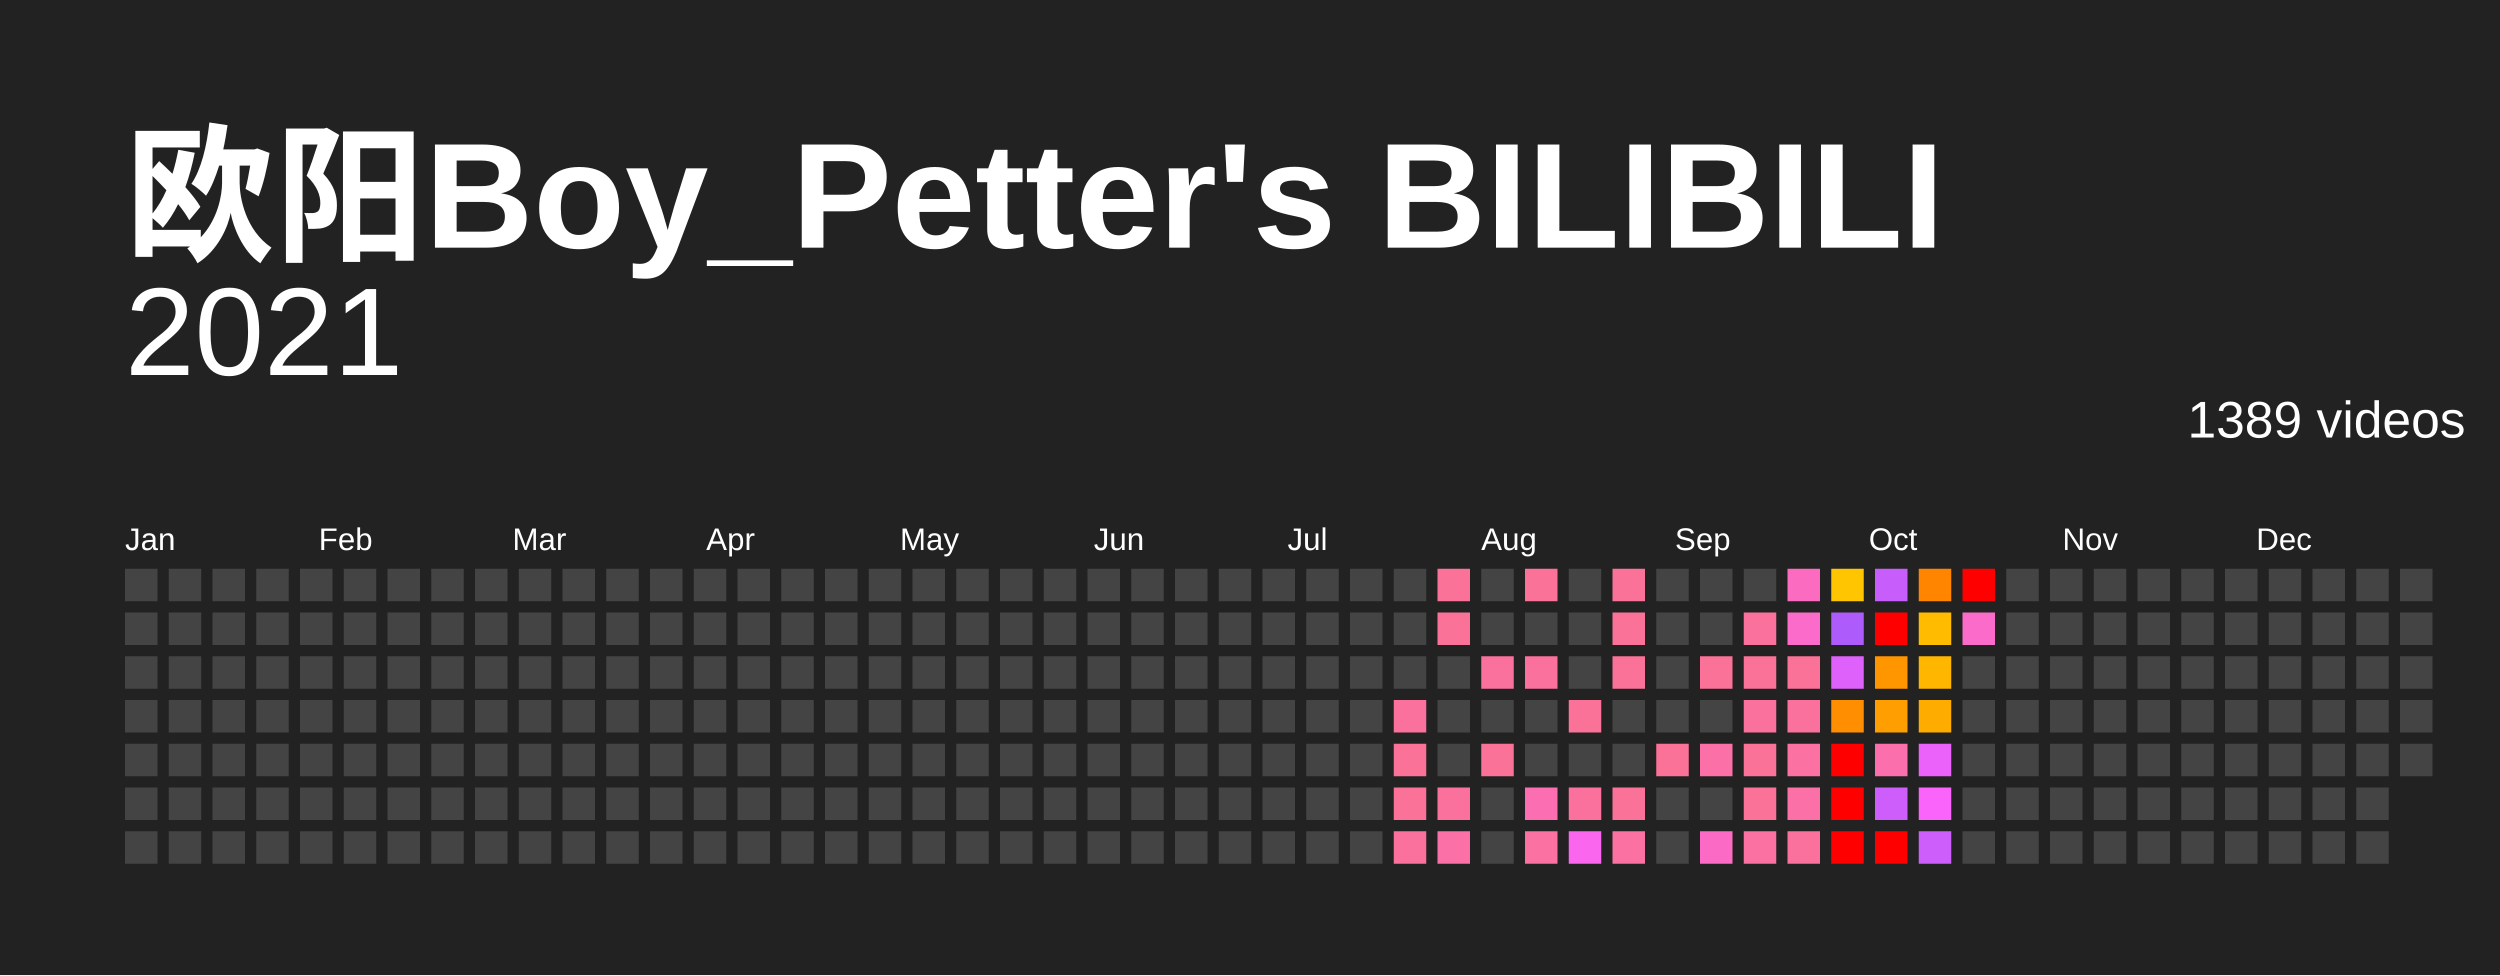
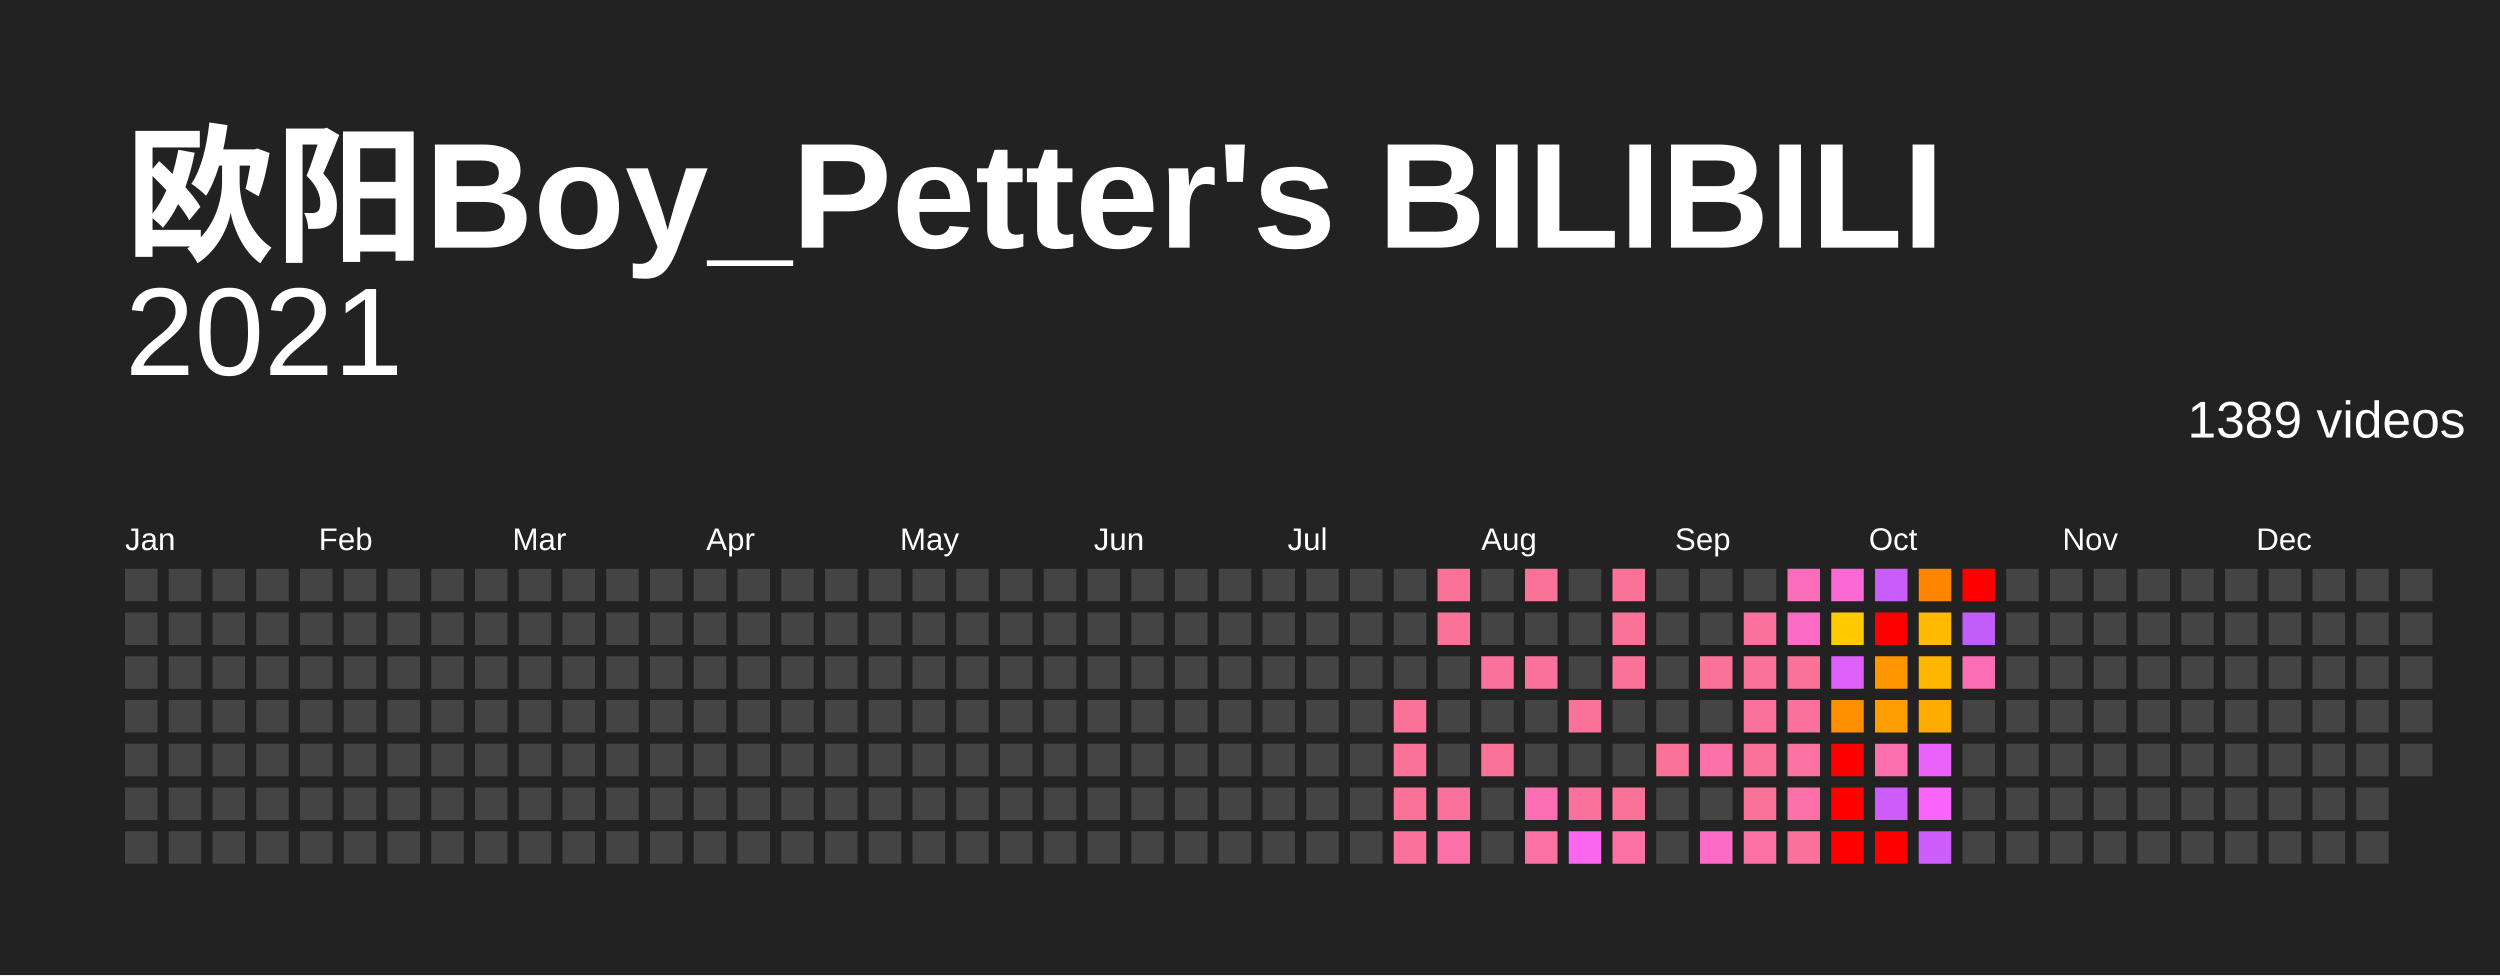
<svg xmlns="http://www.w3.org/2000/svg" baseProfile="full" height="78mm" version="1.1" viewBox="0,0,200,78" width="200mm">
  <defs />
  <rect fill="#222222" height="78" width="200" x="0" y="0" />
  <text fill="#FFFFFF" style="font-size:12px; font-family:Arial; font-weight:bold;" x="10" y="20">欧阳Boy_Petter's BILIBILI</text>
  <text alignment-baseline="hanging" fill="#FFFFFF" style="font-size:10.0px; font-family:Arial;" x="10" y="30">2021</text>
  <text alignment-baseline="hanging" fill="#FFFFFF" style="font-size:4.125px; font-family:Arial;" x="175" y="35">1389 videos</text>
  <text fill="#FFFFFF" style="font-size:2.5px; font-family:Arial" x="10.0" y="44">Jan</text>
  <text fill="#FFFFFF" style="font-size:2.5px; font-family:Arial" x="25.5" y="44">Feb</text>
  <text fill="#FFFFFF" style="font-size:2.5px; font-family:Arial" x="41.0" y="44">Mar</text>
  <text fill="#FFFFFF" style="font-size:2.5px; font-family:Arial" x="56.5" y="44">Apr</text>
  <text fill="#FFFFFF" style="font-size:2.5px; font-family:Arial" x="72.0" y="44">May</text>
  <text fill="#FFFFFF" style="font-size:2.5px; font-family:Arial" x="87.5" y="44">Jun</text>
  <text fill="#FFFFFF" style="font-size:2.5px; font-family:Arial" x="103.0" y="44">Jul</text>
  <text fill="#FFFFFF" style="font-size:2.5px; font-family:Arial" x="118.5" y="44">Aug</text>
  <text fill="#FFFFFF" style="font-size:2.5px; font-family:Arial" x="134.0" y="44">Sep</text>
  <text fill="#FFFFFF" style="font-size:2.5px; font-family:Arial" x="149.5" y="44">Oct</text>
  <text fill="#FFFFFF" style="font-size:2.5px; font-family:Arial" x="165.0" y="44">Nov</text>
  <text fill="#FFFFFF" style="font-size:2.5px; font-family:Arial" x="180.5" y="44">Dec</text>
  <rect fill="#444444" height="2.6" width="2.6" x="10.0" y="45.5" />
  <rect fill="#444444" height="2.6" width="2.6" x="10.0" y="49.0" />
  <rect fill="#444444" height="2.6" width="2.6" x="10.0" y="52.5" />
  <rect fill="#444444" height="2.6" width="2.6" x="10.0" y="56.0" />
  <rect fill="#444444" height="2.6" width="2.6" x="10.0" y="59.5" />
  <rect fill="#444444" height="2.6" width="2.6" x="10.0" y="63.0" />
  <rect fill="#444444" height="2.6" width="2.6" x="10.0" y="66.5" />
  <rect fill="#444444" height="2.6" width="2.6" x="13.5" y="45.5" />
  <rect fill="#444444" height="2.6" width="2.6" x="13.5" y="49.0" />
  <rect fill="#444444" height="2.6" width="2.6" x="13.5" y="52.5" />
  <rect fill="#444444" height="2.6" width="2.6" x="13.5" y="56.0" />
  <rect fill="#444444" height="2.6" width="2.6" x="13.5" y="59.5" />
  <rect fill="#444444" height="2.6" width="2.6" x="13.5" y="63.0" />
  <rect fill="#444444" height="2.6" width="2.6" x="13.5" y="66.5" />
  <rect fill="#444444" height="2.6" width="2.6" x="17.0" y="45.5" />
  <rect fill="#444444" height="2.6" width="2.6" x="17.0" y="49.0" />
  <rect fill="#444444" height="2.6" width="2.6" x="17.0" y="52.5" />
  <rect fill="#444444" height="2.6" width="2.6" x="17.0" y="56.0" />
  <rect fill="#444444" height="2.6" width="2.6" x="17.0" y="59.5" />
  <rect fill="#444444" height="2.6" width="2.6" x="17.0" y="63.0" />
  <rect fill="#444444" height="2.6" width="2.6" x="17.0" y="66.5" />
  <rect fill="#444444" height="2.6" width="2.6" x="20.5" y="45.5" />
  <rect fill="#444444" height="2.6" width="2.6" x="20.5" y="49.0" />
  <rect fill="#444444" height="2.6" width="2.6" x="20.5" y="52.5" />
  <rect fill="#444444" height="2.6" width="2.6" x="20.5" y="56.0" />
  <rect fill="#444444" height="2.6" width="2.6" x="20.5" y="59.5" />
  <rect fill="#444444" height="2.6" width="2.6" x="20.5" y="63.0" />
  <rect fill="#444444" height="2.6" width="2.6" x="20.5" y="66.5" />
  <rect fill="#444444" height="2.6" width="2.6" x="24.0" y="45.5" />
  <rect fill="#444444" height="2.6" width="2.6" x="24.0" y="49.0" />
  <rect fill="#444444" height="2.6" width="2.6" x="24.0" y="52.5" />
  <rect fill="#444444" height="2.6" width="2.6" x="24.0" y="56.0" />
  <rect fill="#444444" height="2.6" width="2.6" x="24.0" y="59.5" />
  <rect fill="#444444" height="2.6" width="2.6" x="24.0" y="63.0" />
  <rect fill="#444444" height="2.6" width="2.6" x="24.0" y="66.5" />
  <rect fill="#444444" height="2.6" width="2.6" x="27.5" y="45.5" />
  <rect fill="#444444" height="2.6" width="2.6" x="27.5" y="49.0" />
  <rect fill="#444444" height="2.6" width="2.6" x="27.5" y="52.5" />
  <rect fill="#444444" height="2.6" width="2.6" x="27.5" y="56.0" />
  <rect fill="#444444" height="2.6" width="2.6" x="27.5" y="59.5" />
  <rect fill="#444444" height="2.6" width="2.6" x="27.5" y="63.0" />
  <rect fill="#444444" height="2.6" width="2.6" x="27.5" y="66.5" />
  <rect fill="#444444" height="2.6" width="2.6" x="31.0" y="45.5" />
  <rect fill="#444444" height="2.6" width="2.6" x="31.0" y="49.0" />
  <rect fill="#444444" height="2.6" width="2.6" x="31.0" y="52.5" />
  <rect fill="#444444" height="2.6" width="2.6" x="31.0" y="56.0" />
  <rect fill="#444444" height="2.6" width="2.6" x="31.0" y="59.5" />
  <rect fill="#444444" height="2.6" width="2.6" x="31.0" y="63.0" />
  <rect fill="#444444" height="2.6" width="2.6" x="31.0" y="66.5" />
  <rect fill="#444444" height="2.6" width="2.6" x="34.5" y="45.5" />
  <rect fill="#444444" height="2.6" width="2.6" x="34.5" y="49.0" />
  <rect fill="#444444" height="2.6" width="2.6" x="34.5" y="52.5" />
  <rect fill="#444444" height="2.6" width="2.6" x="34.5" y="56.0" />
  <rect fill="#444444" height="2.6" width="2.6" x="34.5" y="59.5" />
  <rect fill="#444444" height="2.6" width="2.6" x="34.5" y="63.0" />
  <rect fill="#444444" height="2.6" width="2.6" x="34.5" y="66.5" />
  <rect fill="#444444" height="2.6" width="2.6" x="38.0" y="45.5" />
  <rect fill="#444444" height="2.6" width="2.6" x="38.0" y="49.0" />
  <rect fill="#444444" height="2.6" width="2.6" x="38.0" y="52.5" />
  <rect fill="#444444" height="2.6" width="2.6" x="38.0" y="56.0" />
  <rect fill="#444444" height="2.6" width="2.6" x="38.0" y="59.5" />
  <rect fill="#444444" height="2.6" width="2.6" x="38.0" y="63.0" />
  <rect fill="#444444" height="2.6" width="2.6" x="38.0" y="66.5" />
  <rect fill="#444444" height="2.6" width="2.6" x="41.5" y="45.5" />
  <rect fill="#444444" height="2.6" width="2.6" x="41.5" y="49.0" />
  <rect fill="#444444" height="2.6" width="2.6" x="41.5" y="52.5" />
  <rect fill="#444444" height="2.6" width="2.6" x="41.5" y="56.0" />
  <rect fill="#444444" height="2.6" width="2.6" x="41.5" y="59.5" />
  <rect fill="#444444" height="2.6" width="2.6" x="41.5" y="63.0" />
  <rect fill="#444444" height="2.6" width="2.6" x="41.5" y="66.5" />
  <rect fill="#444444" height="2.6" width="2.6" x="45.0" y="45.5" />
  <rect fill="#444444" height="2.6" width="2.6" x="45.0" y="49.0" />
  <rect fill="#444444" height="2.6" width="2.6" x="45.0" y="52.5" />
  <rect fill="#444444" height="2.6" width="2.6" x="45.0" y="56.0" />
  <rect fill="#444444" height="2.6" width="2.6" x="45.0" y="59.5" />
  <rect fill="#444444" height="2.6" width="2.6" x="45.0" y="63.0" />
  <rect fill="#444444" height="2.6" width="2.6" x="45.0" y="66.5" />
  <rect fill="#444444" height="2.6" width="2.6" x="48.5" y="45.5" />
  <rect fill="#444444" height="2.6" width="2.6" x="48.5" y="49.0" />
  <rect fill="#444444" height="2.6" width="2.6" x="48.5" y="52.5" />
  <rect fill="#444444" height="2.6" width="2.6" x="48.5" y="56.0" />
  <rect fill="#444444" height="2.6" width="2.6" x="48.5" y="59.5" />
  <rect fill="#444444" height="2.6" width="2.6" x="48.5" y="63.0" />
  <rect fill="#444444" height="2.6" width="2.6" x="48.5" y="66.5" />
  <rect fill="#444444" height="2.6" width="2.6" x="52.0" y="45.5" />
  <rect fill="#444444" height="2.6" width="2.6" x="52.0" y="49.0" />
  <rect fill="#444444" height="2.6" width="2.6" x="52.0" y="52.5" />
  <rect fill="#444444" height="2.6" width="2.6" x="52.0" y="56.0" />
  <rect fill="#444444" height="2.6" width="2.6" x="52.0" y="59.5" />
  <rect fill="#444444" height="2.6" width="2.6" x="52.0" y="63.0" />
  <rect fill="#444444" height="2.6" width="2.6" x="52.0" y="66.5" />
  <rect fill="#444444" height="2.6" width="2.6" x="55.5" y="45.5" />
  <rect fill="#444444" height="2.6" width="2.6" x="55.5" y="49.0" />
  <rect fill="#444444" height="2.6" width="2.6" x="55.5" y="52.5" />
  <rect fill="#444444" height="2.6" width="2.6" x="55.5" y="56.0" />
  <rect fill="#444444" height="2.6" width="2.6" x="55.5" y="59.5" />
  <rect fill="#444444" height="2.6" width="2.6" x="55.5" y="63.0" />
  <rect fill="#444444" height="2.6" width="2.6" x="55.5" y="66.5" />
  <rect fill="#444444" height="2.6" width="2.6" x="59.0" y="45.5" />
  <rect fill="#444444" height="2.6" width="2.6" x="59.0" y="49.0" />
  <rect fill="#444444" height="2.6" width="2.6" x="59.0" y="52.5" />
  <rect fill="#444444" height="2.6" width="2.6" x="59.0" y="56.0" />
  <rect fill="#444444" height="2.6" width="2.6" x="59.0" y="59.5" />
  <rect fill="#444444" height="2.6" width="2.6" x="59.0" y="63.0" />
  <rect fill="#444444" height="2.6" width="2.6" x="59.0" y="66.5" />
  <rect fill="#444444" height="2.6" width="2.6" x="62.5" y="45.5" />
  <rect fill="#444444" height="2.6" width="2.6" x="62.5" y="49.0" />
  <rect fill="#444444" height="2.6" width="2.6" x="62.5" y="52.5" />
  <rect fill="#444444" height="2.6" width="2.6" x="62.5" y="56.0" />
  <rect fill="#444444" height="2.6" width="2.6" x="62.5" y="59.5" />
  <rect fill="#444444" height="2.6" width="2.6" x="62.5" y="63.0" />
  <rect fill="#444444" height="2.6" width="2.6" x="62.5" y="66.5" />
  <rect fill="#444444" height="2.6" width="2.6" x="66.0" y="45.5" />
  <rect fill="#444444" height="2.6" width="2.6" x="66.0" y="49.0" />
  <rect fill="#444444" height="2.6" width="2.6" x="66.0" y="52.5" />
  <rect fill="#444444" height="2.6" width="2.6" x="66.0" y="56.0" />
  <rect fill="#444444" height="2.6" width="2.6" x="66.0" y="59.5" />
  <rect fill="#444444" height="2.6" width="2.6" x="66.0" y="63.0" />
  <rect fill="#444444" height="2.6" width="2.6" x="66.0" y="66.5" />
  <rect fill="#444444" height="2.6" width="2.6" x="69.5" y="45.5" />
  <rect fill="#444444" height="2.6" width="2.6" x="69.5" y="49.0" />
  <rect fill="#444444" height="2.6" width="2.6" x="69.5" y="52.5" />
  <rect fill="#444444" height="2.6" width="2.6" x="69.5" y="56.0" />
  <rect fill="#444444" height="2.6" width="2.6" x="69.5" y="59.5" />
  <rect fill="#444444" height="2.6" width="2.6" x="69.5" y="63.0" />
  <rect fill="#444444" height="2.6" width="2.6" x="69.5" y="66.5" />
  <rect fill="#444444" height="2.6" width="2.6" x="73.0" y="45.5" />
  <rect fill="#444444" height="2.6" width="2.6" x="73.0" y="49.0" />
  <rect fill="#444444" height="2.6" width="2.6" x="73.0" y="52.5" />
  <rect fill="#444444" height="2.6" width="2.6" x="73.0" y="56.0" />
  <rect fill="#444444" height="2.6" width="2.6" x="73.0" y="59.5" />
  <rect fill="#444444" height="2.6" width="2.6" x="73.0" y="63.0" />
  <rect fill="#444444" height="2.6" width="2.6" x="73.0" y="66.5" />
  <rect fill="#444444" height="2.6" width="2.6" x="76.5" y="45.5" />
  <rect fill="#444444" height="2.6" width="2.6" x="76.5" y="49.0" />
  <rect fill="#444444" height="2.6" width="2.6" x="76.5" y="52.5" />
  <rect fill="#444444" height="2.6" width="2.6" x="76.5" y="56.0" />
  <rect fill="#444444" height="2.6" width="2.6" x="76.5" y="59.5" />
  <rect fill="#444444" height="2.6" width="2.6" x="76.5" y="63.0" />
  <rect fill="#444444" height="2.6" width="2.6" x="76.5" y="66.5" />
  <rect fill="#444444" height="2.6" width="2.6" x="80.0" y="45.5" />
  <rect fill="#444444" height="2.6" width="2.6" x="80.0" y="49.0" />
  <rect fill="#444444" height="2.6" width="2.6" x="80.0" y="52.5" />
  <rect fill="#444444" height="2.6" width="2.6" x="80.0" y="56.0" />
  <rect fill="#444444" height="2.6" width="2.6" x="80.0" y="59.5" />
  <rect fill="#444444" height="2.6" width="2.6" x="80.0" y="63.0" />
  <rect fill="#444444" height="2.6" width="2.6" x="80.0" y="66.5" />
  <rect fill="#444444" height="2.6" width="2.6" x="83.5" y="45.5" />
  <rect fill="#444444" height="2.6" width="2.6" x="83.5" y="49.0" />
  <rect fill="#444444" height="2.6" width="2.6" x="83.5" y="52.5" />
  <rect fill="#444444" height="2.6" width="2.6" x="83.5" y="56.0" />
  <rect fill="#444444" height="2.6" width="2.6" x="83.5" y="59.5" />
  <rect fill="#444444" height="2.6" width="2.6" x="83.5" y="63.0" />
  <rect fill="#444444" height="2.6" width="2.6" x="83.5" y="66.5" />
  <rect fill="#444444" height="2.6" width="2.6" x="87.0" y="45.5" />
  <rect fill="#444444" height="2.6" width="2.6" x="87.0" y="49.0" />
  <rect fill="#444444" height="2.6" width="2.6" x="87.0" y="52.5" />
  <rect fill="#444444" height="2.6" width="2.6" x="87.0" y="56.0" />
  <rect fill="#444444" height="2.6" width="2.6" x="87.0" y="59.5" />
  <rect fill="#444444" height="2.6" width="2.6" x="87.0" y="63.0" />
  <rect fill="#444444" height="2.6" width="2.6" x="87.0" y="66.5" />
  <rect fill="#444444" height="2.6" width="2.6" x="90.5" y="45.5" />
  <rect fill="#444444" height="2.6" width="2.6" x="90.5" y="49.0" />
  <rect fill="#444444" height="2.6" width="2.6" x="90.5" y="52.5" />
  <rect fill="#444444" height="2.6" width="2.6" x="90.5" y="56.0" />
  <rect fill="#444444" height="2.6" width="2.6" x="90.5" y="59.5" />
  <rect fill="#444444" height="2.6" width="2.6" x="90.5" y="63.0" />
  <rect fill="#444444" height="2.6" width="2.6" x="90.5" y="66.5" />
  <rect fill="#444444" height="2.6" width="2.6" x="94.0" y="45.5" />
  <rect fill="#444444" height="2.6" width="2.6" x="94.0" y="49.0" />
  <rect fill="#444444" height="2.6" width="2.6" x="94.0" y="52.5" />
  <rect fill="#444444" height="2.6" width="2.6" x="94.0" y="56.0" />
  <rect fill="#444444" height="2.6" width="2.6" x="94.0" y="59.5" />
  <rect fill="#444444" height="2.6" width="2.6" x="94.0" y="63.0" />
  <rect fill="#444444" height="2.6" width="2.6" x="94.0" y="66.5" />
  <rect fill="#444444" height="2.6" width="2.6" x="97.5" y="45.5" />
  <rect fill="#444444" height="2.6" width="2.6" x="97.5" y="49.0" />
  <rect fill="#444444" height="2.6" width="2.6" x="97.5" y="52.5" />
  <rect fill="#444444" height="2.6" width="2.6" x="97.5" y="56.0" />
  <rect fill="#444444" height="2.6" width="2.6" x="97.5" y="59.5" />
  <rect fill="#444444" height="2.6" width="2.6" x="97.5" y="63.0" />
  <rect fill="#444444" height="2.6" width="2.6" x="97.5" y="66.5" />
  <rect fill="#444444" height="2.6" width="2.6" x="101.0" y="45.5" />
  <rect fill="#444444" height="2.6" width="2.6" x="101.0" y="49.0" />
  <rect fill="#444444" height="2.6" width="2.6" x="101.0" y="52.5" />
  <rect fill="#444444" height="2.6" width="2.6" x="101.0" y="56.0" />
  <rect fill="#444444" height="2.6" width="2.6" x="101.0" y="59.5" />
  <rect fill="#444444" height="2.6" width="2.6" x="101.0" y="63.0" />
  <rect fill="#444444" height="2.6" width="2.6" x="101.0" y="66.5" />
  <rect fill="#444444" height="2.6" width="2.6" x="104.5" y="45.5" />
  <rect fill="#444444" height="2.6" width="2.6" x="104.5" y="49.0" />
  <rect fill="#444444" height="2.6" width="2.6" x="104.5" y="52.5" />
  <rect fill="#444444" height="2.6" width="2.6" x="104.5" y="56.0" />
  <rect fill="#444444" height="2.6" width="2.6" x="104.5" y="59.5" />
  <rect fill="#444444" height="2.6" width="2.6" x="104.5" y="63.0" />
  <rect fill="#444444" height="2.6" width="2.6" x="104.5" y="66.5" />
  <rect fill="#444444" height="2.6" width="2.6" x="108.0" y="45.5" />
  <rect fill="#444444" height="2.6" width="2.6" x="108.0" y="49.0" />
  <rect fill="#444444" height="2.6" width="2.6" x="108.0" y="52.5" />
  <rect fill="#444444" height="2.6" width="2.6" x="108.0" y="56.0" />
  <rect fill="#444444" height="2.6" width="2.6" x="108.0" y="59.5" />
  <rect fill="#444444" height="2.6" width="2.6" x="108.0" y="63.0" />
  <rect fill="#444444" height="2.6" width="2.6" x="108.0" y="66.5" />
  <rect fill="#444444" height="2.6" width="2.6" x="111.5" y="45.5" />
  <rect fill="#444444" height="2.6" width="2.6" x="111.5" y="49.0" />
  <rect fill="#444444" height="2.6" width="2.6" x="111.5" y="52.5" />
-   <rect fill="#fb719e" height="2.6" width="2.6" x="111.5" y="56.0" />
+   <rect fill="#fb7299" height="2.6" width="2.6" x="111.5" y="56.0" />
  <rect fill="#fb7299" height="2.6" width="2.6" x="111.5" y="59.5" />
  <rect fill="#fb7299" height="2.6" width="2.6" x="111.5" y="63.0" />
  <rect fill="#fb719e" height="2.6" width="2.6" x="111.5" y="66.5" />
  <rect fill="#fb7299" height="2.6" width="2.6" x="115.0" y="45.5" />
  <rect fill="#fb7299" height="2.6" width="2.6" x="115.0" y="49.0" />
  <rect fill="#444444" height="2.6" width="2.6" x="115.0" y="52.5" />
  <rect fill="#444444" height="2.6" width="2.6" x="115.0" y="56.0" />
  <rect fill="#444444" height="2.6" width="2.6" x="115.0" y="59.5" />
  <rect fill="#fb719e" height="2.6" width="2.6" x="115.0" y="63.0" />
  <rect fill="#fb70a7" height="2.6" width="2.6" x="115.0" y="66.5" />
  <rect fill="#444444" height="2.6" width="2.6" x="118.5" y="45.5" />
  <rect fill="#444444" height="2.6" width="2.6" x="118.5" y="49.0" />
  <rect fill="#fb719e" height="2.6" width="2.6" x="118.5" y="52.5" />
  <rect fill="#444444" height="2.6" width="2.6" x="118.5" y="56.0" />
  <rect fill="#fb7299" height="2.6" width="2.6" x="118.5" y="59.5" />
  <rect fill="#444444" height="2.6" width="2.6" x="118.5" y="63.0" />
  <rect fill="#444444" height="2.6" width="2.6" x="118.5" y="66.5" />
  <rect fill="#fb7299" height="2.6" width="2.6" x="122.0" y="45.5" />
  <rect fill="#444444" height="2.6" width="2.6" x="122.0" y="49.0" />
  <rect fill="#fb719e" height="2.6" width="2.6" x="122.0" y="52.5" />
  <rect fill="#444444" height="2.6" width="2.6" x="122.0" y="56.0" />
  <rect fill="#444444" height="2.6" width="2.6" x="122.0" y="59.5" />
  <rect fill="#fb6eb1" height="2.6" width="2.6" x="122.0" y="63.0" />
  <rect fill="#fb71a2" height="2.6" width="2.6" x="122.0" y="66.5" />
  <rect fill="#444444" height="2.6" width="2.6" x="125.5" y="45.5" />
  <rect fill="#444444" height="2.6" width="2.6" x="125.5" y="49.0" />
  <rect fill="#444444" height="2.6" width="2.6" x="125.5" y="52.5" />
  <rect fill="#fb7299" height="2.6" width="2.6" x="125.5" y="56.0" />
  <rect fill="#444444" height="2.6" width="2.6" x="125.5" y="59.5" />
  <rect fill="#fb719e" height="2.6" width="2.6" x="125.5" y="63.0" />
  <rect fill="#fb66ef" height="2.6" width="2.6" x="125.5" y="66.5" />
  <rect fill="#fb7299" height="2.6" width="2.6" x="129.0" y="45.5" />
  <rect fill="#fb7299" height="2.6" width="2.6" x="129.0" y="49.0" />
  <rect fill="#fb7299" height="2.6" width="2.6" x="129.0" y="52.5" />
  <rect fill="#444444" height="2.6" width="2.6" x="129.0" y="56.0" />
  <rect fill="#444444" height="2.6" width="2.6" x="129.0" y="59.5" />
  <rect fill="#fb7299" height="2.6" width="2.6" x="129.0" y="63.0" />
  <rect fill="#fb71a2" height="2.6" width="2.6" x="129.0" y="66.5" />
  <rect fill="#444444" height="2.6" width="2.6" x="132.5" y="45.5" />
  <rect fill="#444444" height="2.6" width="2.6" x="132.5" y="49.0" />
  <rect fill="#444444" height="2.6" width="2.6" x="132.5" y="52.5" />
  <rect fill="#444444" height="2.6" width="2.6" x="132.5" y="56.0" />
  <rect fill="#fb7299" height="2.6" width="2.6" x="132.5" y="59.5" />
  <rect fill="#444444" height="2.6" width="2.6" x="132.5" y="63.0" />
  <rect fill="#444444" height="2.6" width="2.6" x="132.5" y="66.5" />
  <rect fill="#444444" height="2.6" width="2.6" x="136.0" y="45.5" />
  <rect fill="#444444" height="2.6" width="2.6" x="136.0" y="49.0" />
  <rect fill="#fb7299" height="2.6" width="2.6" x="136.0" y="52.5" />
  <rect fill="#444444" height="2.6" width="2.6" x="136.0" y="56.0" />
  <rect fill="#fb70a7" height="2.6" width="2.6" x="136.0" y="59.5" />
  <rect fill="#444444" height="2.6" width="2.6" x="136.0" y="63.0" />
  <rect fill="#fb6bc5" height="2.6" width="2.6" x="136.0" y="66.5" />
  <rect fill="#444444" height="2.6" width="2.6" x="139.5" y="45.5" />
  <rect fill="#fb719e" height="2.6" width="2.6" x="139.5" y="49.0" />
  <rect fill="#fb7299" height="2.6" width="2.6" x="139.5" y="52.5" />
  <rect fill="#fb719e" height="2.6" width="2.6" x="139.5" y="56.0" />
  <rect fill="#fb7299" height="2.6" width="2.6" x="139.5" y="59.5" />
  <rect fill="#fb7299" height="2.6" width="2.6" x="139.5" y="63.0" />
  <rect fill="#fb71a2" height="2.6" width="2.6" x="139.5" y="66.5" />
-   <rect fill="#fb6cc0" height="2.6" width="2.6" x="143.0" y="45.5" />
-   <rect fill="#fb6bca" height="2.6" width="2.6" x="143.0" y="49.0" />
+   <rect fill="#fb6dbb" height="2.6" width="2.6" x="143.0" y="45.5" />
+   <rect fill="#fb6bc5" height="2.6" width="2.6" x="143.0" y="49.0" />
  <rect fill="#fb7299" height="2.6" width="2.6" x="143.0" y="52.5" />
  <rect fill="#fb719e" height="2.6" width="2.6" x="143.0" y="56.0" />
  <rect fill="#fb71a2" height="2.6" width="2.6" x="143.0" y="59.5" />
  <rect fill="#fb70a7" height="2.6" width="2.6" x="143.0" y="63.0" />
  <rect fill="#fb719e" height="2.6" width="2.6" x="143.0" y="66.5" />
-   <rect fill="#ffc500" height="2.6" width="2.6" x="146.5" y="45.5" />
-   <rect fill="#ae5bfb" height="2.6" width="2.6" x="146.5" y="49.0" />
+   <rect fill="#fb69d4" height="2.6" width="2.6" x="146.5" y="45.5" />
+   <rect fill="#ffca00" height="2.6" width="2.6" x="146.5" y="49.0" />
  <rect fill="#df61fb" height="2.6" width="2.6" x="146.5" y="52.5" />
  <rect fill="#ff8e00" height="2.6" width="2.6" x="146.5" y="56.0" />
  <rect fill="red" height="2.6" width="2.6" x="146.5" y="59.5" />
  <rect fill="red" height="2.6" width="2.6" x="146.5" y="63.0" />
  <rect fill="red" height="2.6" width="2.6" x="146.5" y="66.5" />
  <rect fill="#c75efb" height="2.6" width="2.6" x="150.0" y="45.5" />
  <rect fill="red" height="2.6" width="2.6" x="150.0" y="49.0" />
  <rect fill="#ff9600" height="2.6" width="2.6" x="150.0" y="52.5" />
  <rect fill="#ff9e00" height="2.6" width="2.6" x="150.0" y="56.0" />
  <rect fill="#fb6fac" height="2.6" width="2.6" x="150.0" y="59.5" />
  <rect fill="#cd5efb" height="2.6" width="2.6" x="150.0" y="63.0" />
  <rect fill="red" height="2.6" width="2.6" x="150.0" y="66.5" />
  <rect fill="#ff8400" height="2.6" width="2.6" x="153.5" y="45.5" />
  <rect fill="#ffbb00" height="2.6" width="2.6" x="153.5" y="49.0" />
  <rect fill="#ffb600" height="2.6" width="2.6" x="153.5" y="52.5" />
  <rect fill="#ffac00" height="2.6" width="2.6" x="153.5" y="56.0" />
  <rect fill="#eb62fb" height="2.6" width="2.6" x="153.5" y="59.5" />
  <rect fill="#fb64fa" height="2.6" width="2.6" x="153.5" y="63.0" />
  <rect fill="#cd5efb" height="2.6" width="2.6" x="153.5" y="66.5" />
  <rect fill="red" height="2.6" width="2.6" x="157.0" y="45.5" />
-   <rect fill="#fb6bca" height="2.6" width="2.6" x="157.0" y="49.0" />
-   <rect fill="#444444" height="2.6" width="2.6" x="157.0" y="52.5" />
+   <rect fill="#c15dfb" height="2.6" width="2.6" x="157.0" y="49.0" />
+   <rect fill="#fb6eb6" height="2.6" width="2.6" x="157.0" y="52.5" />
  <rect fill="#444444" height="2.6" width="2.6" x="157.0" y="56.0" />
  <rect fill="#444444" height="2.6" width="2.6" x="157.0" y="59.5" />
  <rect fill="#444444" height="2.6" width="2.6" x="157.0" y="63.0" />
  <rect fill="#444444" height="2.6" width="2.6" x="157.0" y="66.5" />
  <rect fill="#444444" height="2.6" width="2.6" x="160.5" y="45.5" />
  <rect fill="#444444" height="2.6" width="2.6" x="160.5" y="49.0" />
  <rect fill="#444444" height="2.6" width="2.6" x="160.5" y="52.5" />
  <rect fill="#444444" height="2.6" width="2.6" x="160.5" y="56.0" />
  <rect fill="#444444" height="2.6" width="2.6" x="160.5" y="59.5" />
  <rect fill="#444444" height="2.6" width="2.6" x="160.5" y="63.0" />
  <rect fill="#444444" height="2.6" width="2.6" x="160.5" y="66.5" />
  <rect fill="#444444" height="2.6" width="2.6" x="164.0" y="45.5" />
  <rect fill="#444444" height="2.6" width="2.6" x="164.0" y="49.0" />
  <rect fill="#444444" height="2.6" width="2.6" x="164.0" y="52.5" />
  <rect fill="#444444" height="2.6" width="2.6" x="164.0" y="56.0" />
  <rect fill="#444444" height="2.6" width="2.6" x="164.0" y="59.5" />
  <rect fill="#444444" height="2.6" width="2.6" x="164.0" y="63.0" />
  <rect fill="#444444" height="2.6" width="2.6" x="164.0" y="66.5" />
  <rect fill="#444444" height="2.6" width="2.6" x="167.5" y="45.5" />
  <rect fill="#444444" height="2.6" width="2.6" x="167.5" y="49.0" />
  <rect fill="#444444" height="2.6" width="2.6" x="167.5" y="52.5" />
  <rect fill="#444444" height="2.6" width="2.6" x="167.5" y="56.0" />
  <rect fill="#444444" height="2.6" width="2.6" x="167.5" y="59.5" />
  <rect fill="#444444" height="2.6" width="2.6" x="167.5" y="63.0" />
  <rect fill="#444444" height="2.6" width="2.6" x="167.5" y="66.5" />
  <rect fill="#444444" height="2.6" width="2.6" x="171.0" y="45.5" />
  <rect fill="#444444" height="2.6" width="2.6" x="171.0" y="49.0" />
  <rect fill="#444444" height="2.6" width="2.6" x="171.0" y="52.5" />
  <rect fill="#444444" height="2.6" width="2.6" x="171.0" y="56.0" />
  <rect fill="#444444" height="2.6" width="2.6" x="171.0" y="59.5" />
  <rect fill="#444444" height="2.6" width="2.6" x="171.0" y="63.0" />
  <rect fill="#444444" height="2.6" width="2.6" x="171.0" y="66.5" />
  <rect fill="#444444" height="2.6" width="2.6" x="174.5" y="45.5" />
  <rect fill="#444444" height="2.6" width="2.6" x="174.5" y="49.0" />
  <rect fill="#444444" height="2.6" width="2.6" x="174.5" y="52.5" />
  <rect fill="#444444" height="2.6" width="2.6" x="174.5" y="56.0" />
  <rect fill="#444444" height="2.6" width="2.6" x="174.5" y="59.5" />
  <rect fill="#444444" height="2.6" width="2.6" x="174.5" y="63.0" />
  <rect fill="#444444" height="2.6" width="2.6" x="174.5" y="66.5" />
  <rect fill="#444444" height="2.6" width="2.6" x="178.0" y="45.5" />
  <rect fill="#444444" height="2.6" width="2.6" x="178.0" y="49.0" />
  <rect fill="#444444" height="2.6" width="2.6" x="178.0" y="52.5" />
  <rect fill="#444444" height="2.6" width="2.6" x="178.0" y="56.0" />
  <rect fill="#444444" height="2.6" width="2.6" x="178.0" y="59.5" />
  <rect fill="#444444" height="2.6" width="2.6" x="178.0" y="63.0" />
  <rect fill="#444444" height="2.6" width="2.6" x="178.0" y="66.5" />
  <rect fill="#444444" height="2.6" width="2.6" x="181.5" y="45.5" />
  <rect fill="#444444" height="2.6" width="2.6" x="181.5" y="49.0" />
  <rect fill="#444444" height="2.6" width="2.6" x="181.5" y="52.5" />
  <rect fill="#444444" height="2.6" width="2.6" x="181.5" y="56.0" />
  <rect fill="#444444" height="2.6" width="2.6" x="181.5" y="59.5" />
  <rect fill="#444444" height="2.6" width="2.6" x="181.5" y="63.0" />
  <rect fill="#444444" height="2.6" width="2.6" x="181.5" y="66.5" />
  <rect fill="#444444" height="2.6" width="2.6" x="185.0" y="45.5" />
  <rect fill="#444444" height="2.6" width="2.6" x="185.0" y="49.0" />
  <rect fill="#444444" height="2.6" width="2.6" x="185.0" y="52.5" />
  <rect fill="#444444" height="2.6" width="2.6" x="185.0" y="56.0" />
  <rect fill="#444444" height="2.6" width="2.6" x="185.0" y="59.5" />
  <rect fill="#444444" height="2.6" width="2.6" x="185.0" y="63.0" />
  <rect fill="#444444" height="2.6" width="2.6" x="185.0" y="66.5" />
  <rect fill="#444444" height="2.6" width="2.6" x="188.5" y="45.5" />
  <rect fill="#444444" height="2.6" width="2.6" x="188.5" y="49.0" />
  <rect fill="#444444" height="2.6" width="2.6" x="188.5" y="52.5" />
  <rect fill="#444444" height="2.6" width="2.6" x="188.5" y="56.0" />
  <rect fill="#444444" height="2.6" width="2.6" x="188.5" y="59.5" />
  <rect fill="#444444" height="2.6" width="2.6" x="188.5" y="63.0" />
  <rect fill="#444444" height="2.6" width="2.6" x="188.5" y="66.5" />
  <rect fill="#444444" height="2.6" width="2.6" x="192.0" y="45.5" />
  <rect fill="#444444" height="2.6" width="2.6" x="192.0" y="49.0" />
  <rect fill="#444444" height="2.6" width="2.6" x="192.0" y="52.5" />
  <rect fill="#444444" height="2.6" width="2.6" x="192.0" y="56.0" />
  <rect fill="#444444" height="2.6" width="2.6" x="192.0" y="59.5" />
</svg>
